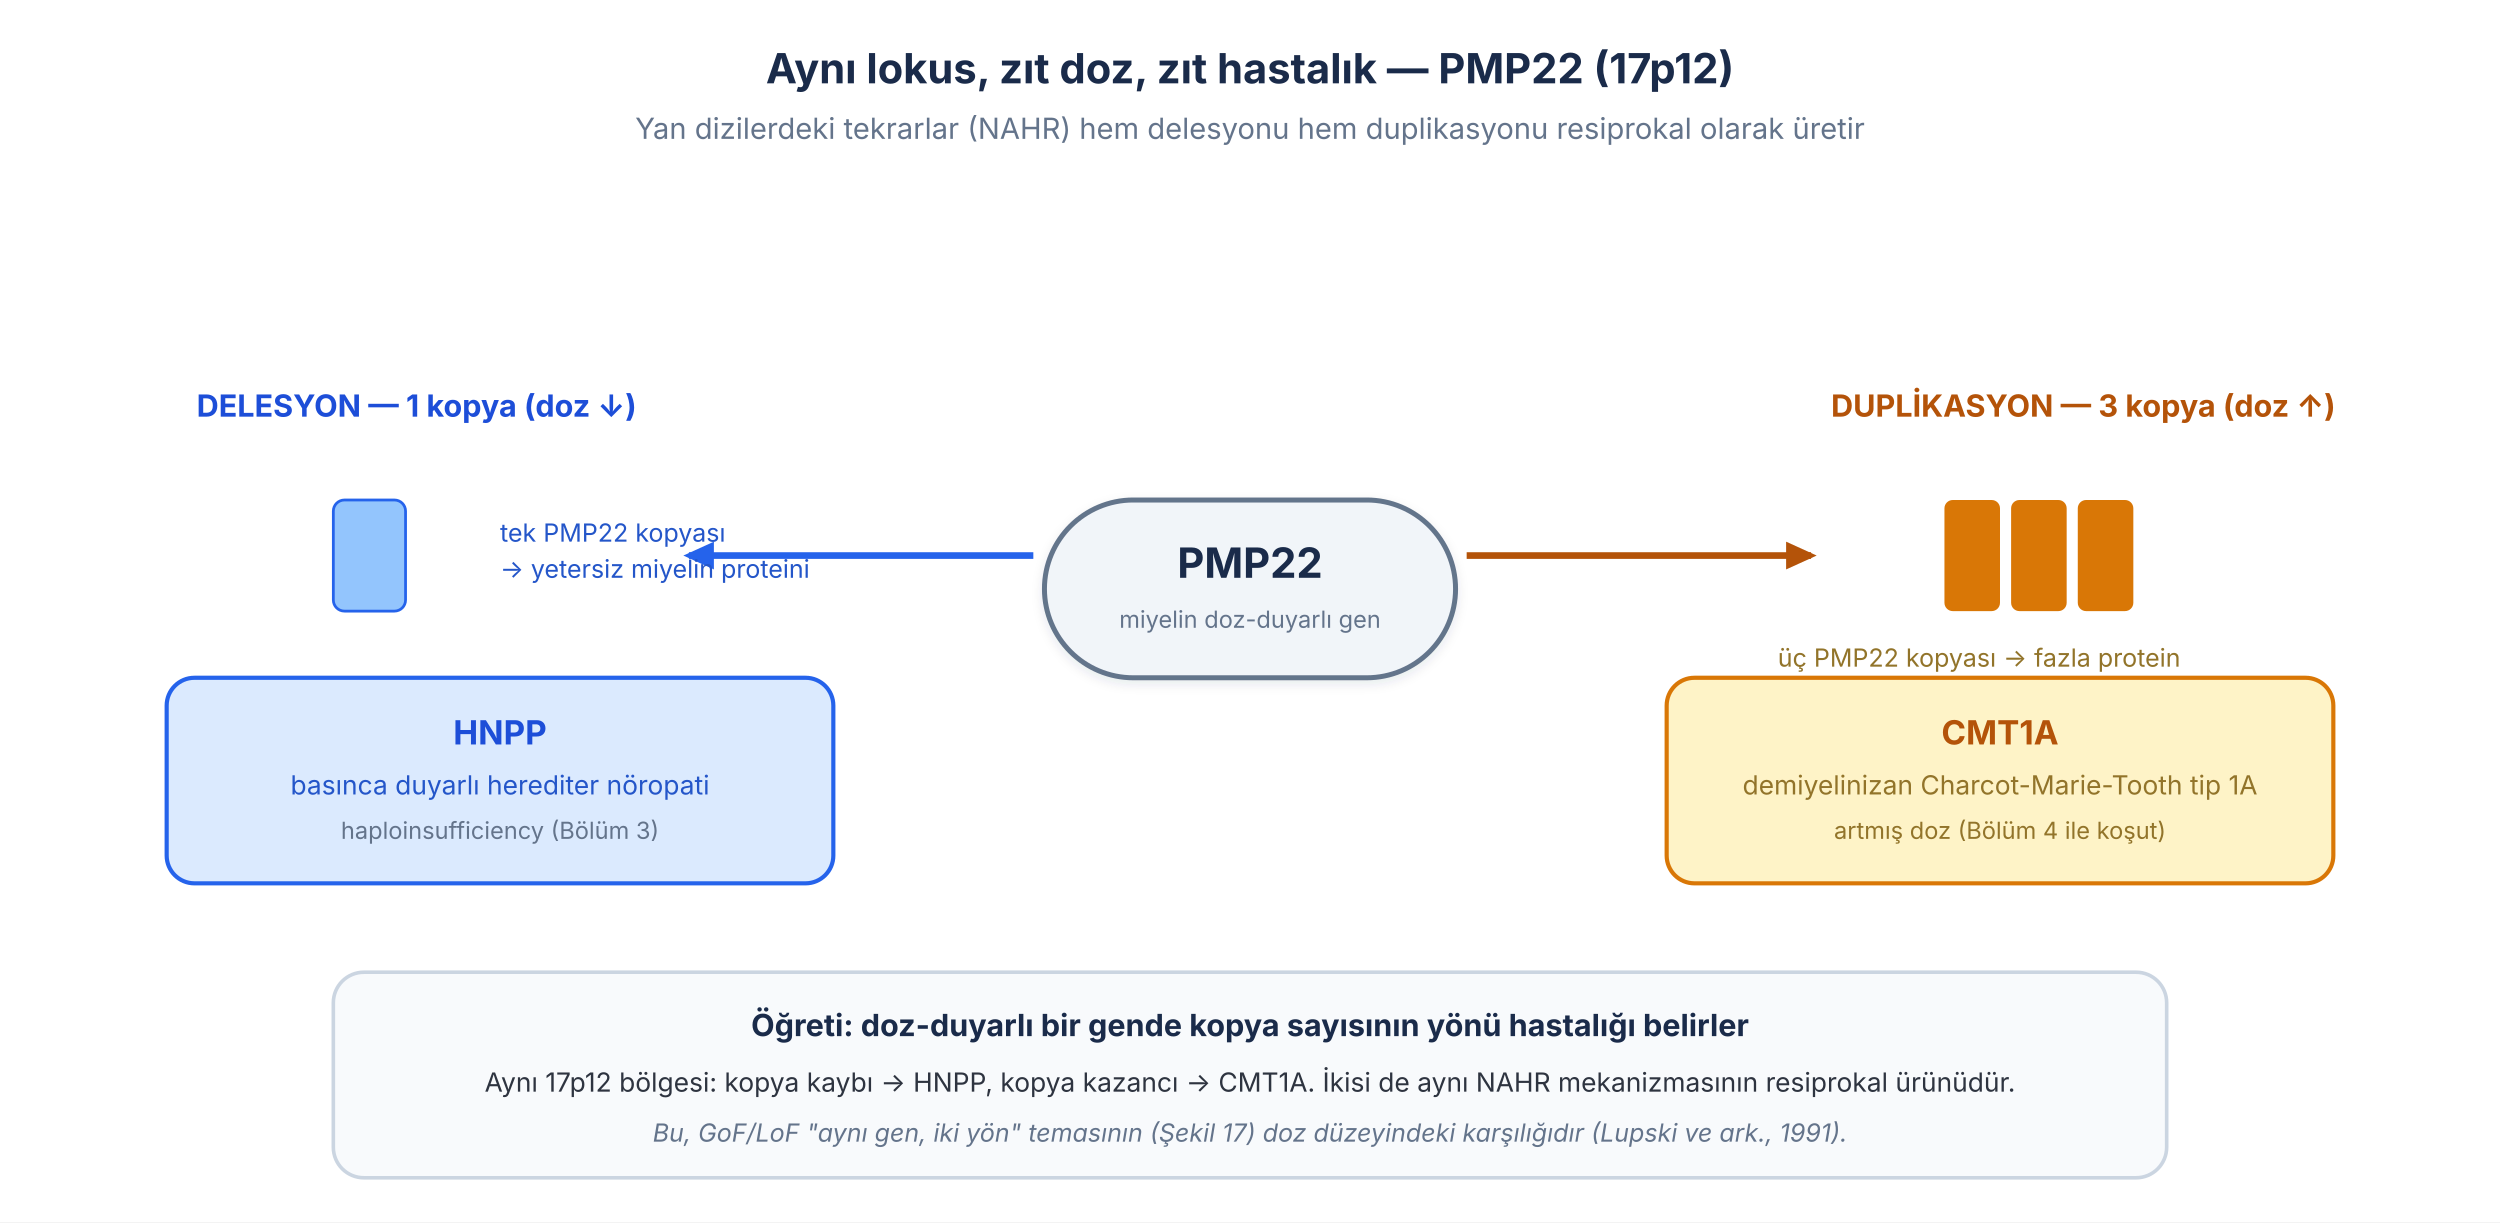
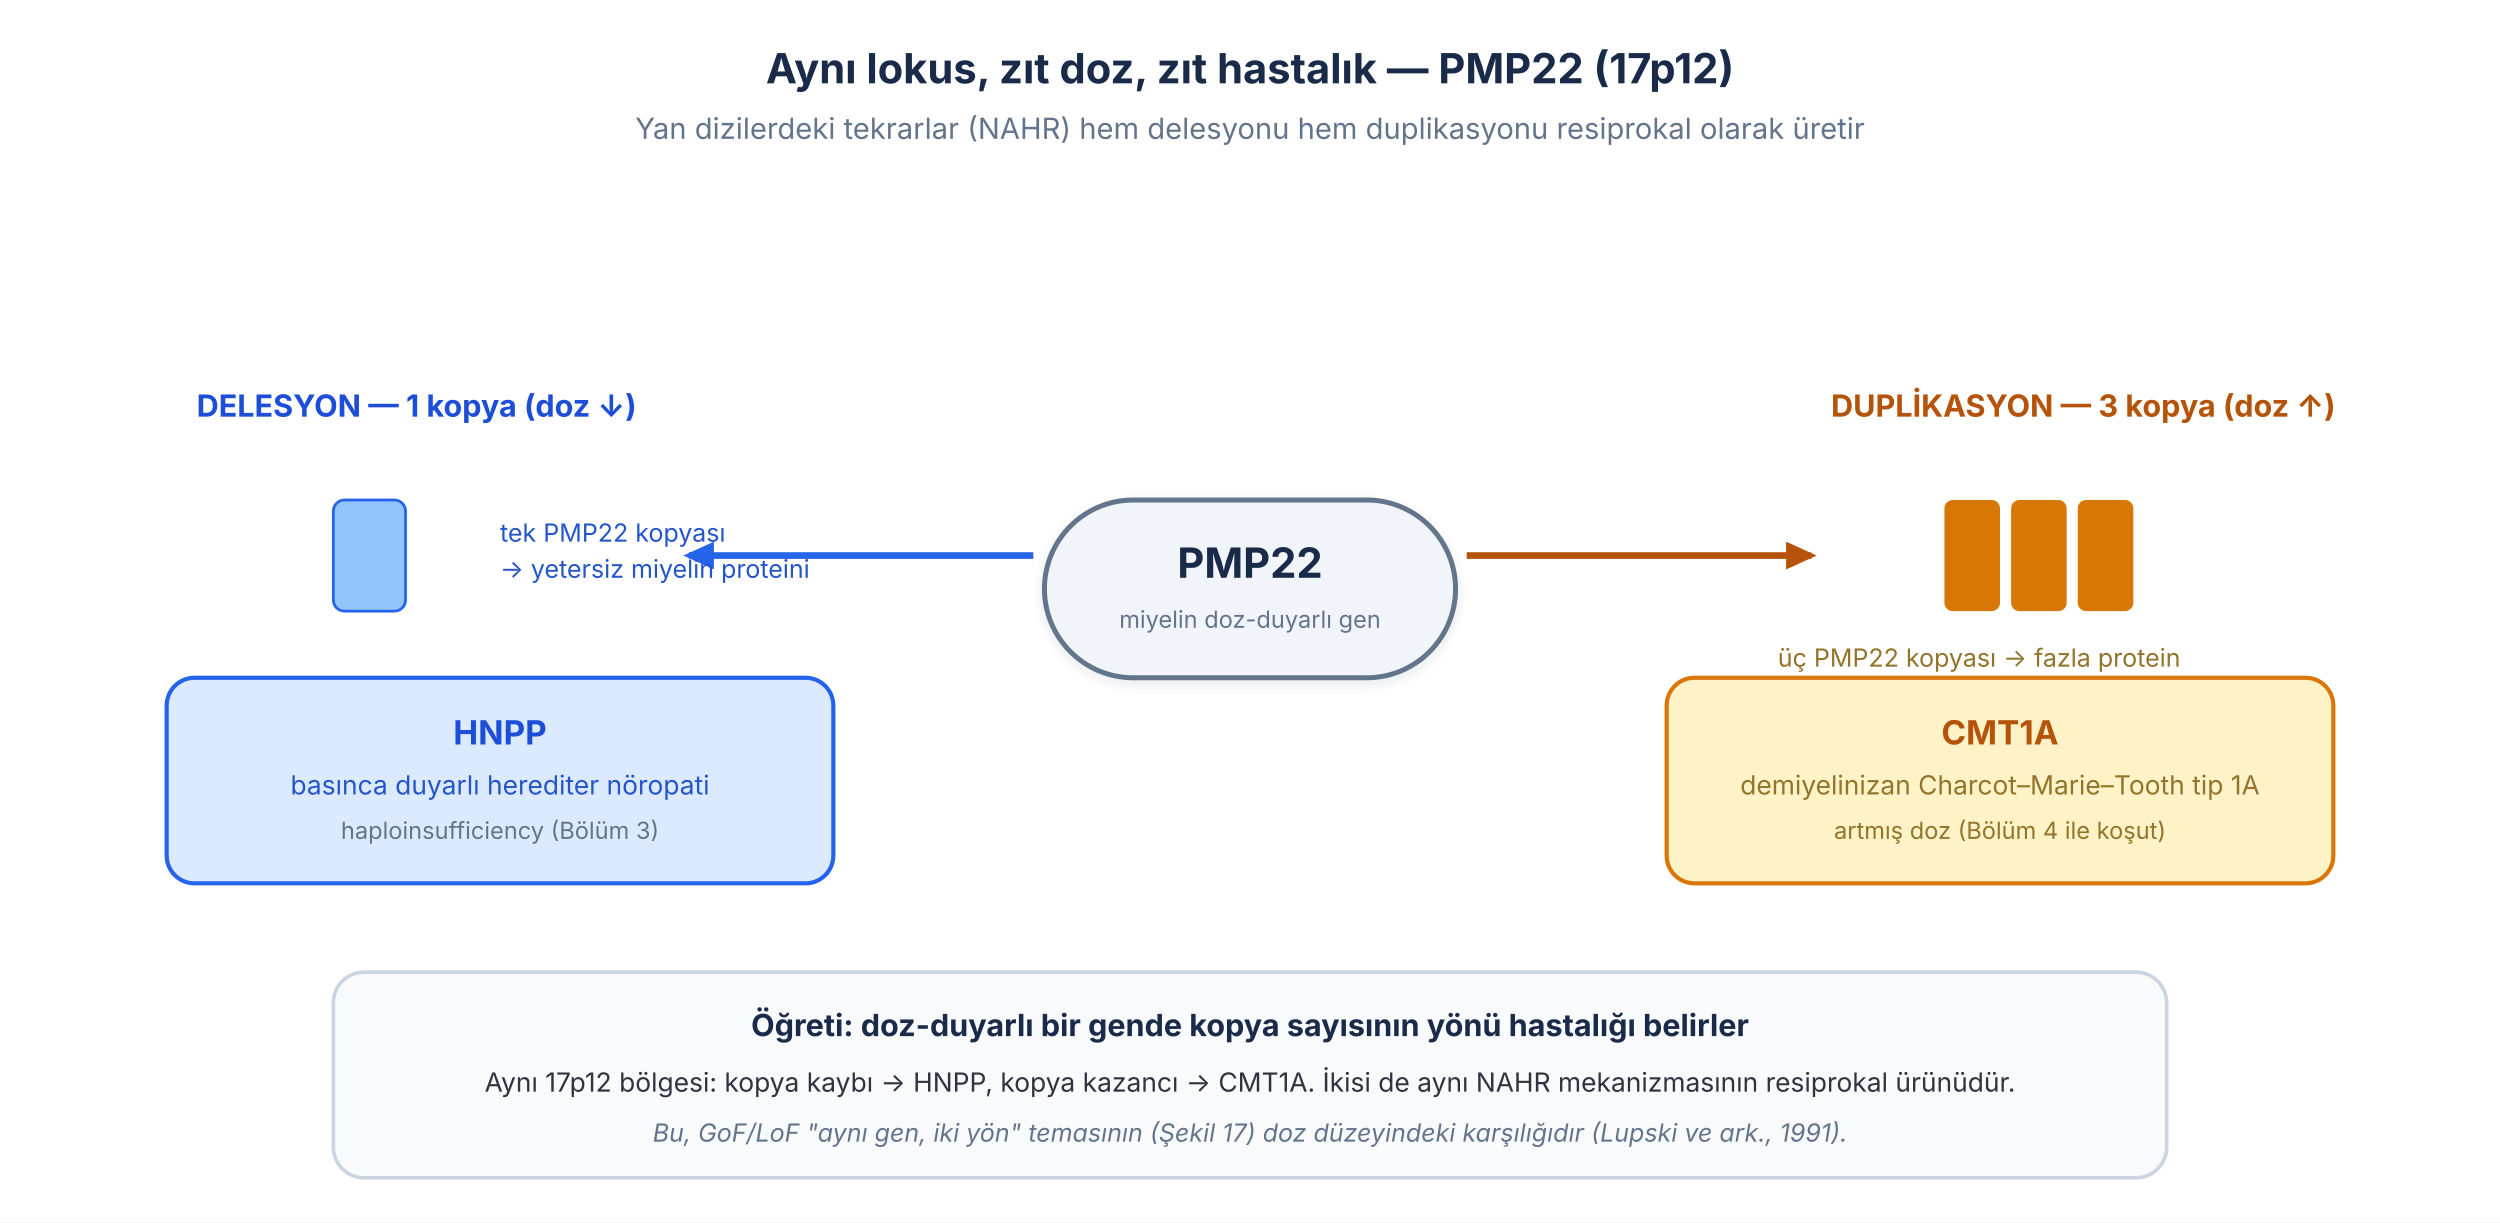
<svg xmlns="http://www.w3.org/2000/svg" viewBox="0 0 900 440" font-family="Inter, 'Source Sans 3', 'Helvetica Neue', Arial, sans-serif">
  <defs>
    <filter id="soft29" x="-20%" y="-20%" width="140%" height="140%">
      <feDropShadow dx="0" dy="1.5" stdDeviation="2" flood-color="#1A2B4A" flood-opacity="0.10" />
    </filter>
    <marker markerUnits="userSpaceOnUse" id="aB29" markerWidth="12" markerHeight="12" refX="9" refY="5" orient="auto">
      <path d="M0,0 L11,5 L0,10 Z" fill="#2563EB" />
    </marker>
    <marker markerUnits="userSpaceOnUse" id="aR29" markerWidth="12" markerHeight="12" refX="9" refY="5" orient="auto">
      <path d="M0,0 L11,5 L0,10 Z" fill="#B45309" />
    </marker>
  </defs>
  <rect x="0" y="0" width="900" height="440" fill="#ffffff" />
  <text x="450" y="30" text-anchor="middle" font-size="15" font-weight="700" fill="#1A2B4A">Aynı lokus, zıt doz, zıt hastalık — PMP22 (17p12)</text>
  <text x="450" y="50" text-anchor="middle" font-size="10.5" fill="#64748B">Yan dizilerdeki tekrarlar (NAHR) hem delesyonu hem duplikasyonu resiprokal olarak üretir</text>
  <rect x="376" y="180" width="148" height="64" rx="32" fill="#F1F5F9" stroke="#64748B" stroke-width="1.8" filter="url(#soft29)" />
  <text x="450" y="208" text-anchor="middle" font-size="15" font-weight="700" fill="#1A2B4A">PMP22</text>
  <text x="450" y="226" text-anchor="middle" font-size="8.5" fill="#64748B">miyelin doz-duyarlı gen</text>
  <text x="150" y="150" text-anchor="middle" font-size="11" font-weight="700" fill="#1D4ED8">DELESYON — 1 kopya (doz ↓)</text>
  <line x1="372" y1="200" x2="248" y2="200" stroke="#2563EB" stroke-width="2.4" marker-end="url(#aB29)" />
  <rect x="120" y="180" width="26" height="40" rx="4" fill="#93C5FD" stroke="#2563EB" />
  <text x="180" y="195" font-size="9" fill="#2456c9">tek PMP22 kopyası</text>
  <text x="180" y="208" font-size="9" fill="#2456c9">→ yetersiz miyelin proteini</text>
  <rect x="60" y="244" width="240" height="74" rx="10" fill="#DBEAFE" stroke="#2563EB" stroke-width="1.5" />
  <text x="180" y="268" text-anchor="middle" font-size="12" font-weight="700" fill="#1D4ED8">HNPP</text>
  <text x="180" y="286" text-anchor="middle" font-size="9.5" fill="#2456c9">basınca duyarlı herediter nöropati</text>
  <text x="180" y="302" text-anchor="middle" font-size="8.5" fill="#64748b">haploinsufficiency (Bölüm 3)</text>
  <text x="750" y="150" text-anchor="middle" font-size="11" font-weight="700" fill="#B45309">DUPLİKASYON — 3 kopya (doz ↑)</text>
  <line x1="528" y1="200" x2="652" y2="200" stroke="#B45309" stroke-width="2.4" marker-end="url(#aR29)" />
  <rect x="700" y="180" width="20" height="40" rx="3" fill="#D97706" />
  <rect x="724" y="180" width="20" height="40" rx="3" fill="#D97706" />
  <rect x="748" y="180" width="20" height="40" rx="3" fill="#D97706" />
  <text x="640" y="240" font-size="9" fill="#92742a">üç PMP22 kopyası → fazla protein</text>
  <rect x="600" y="244" width="240" height="74" rx="10" fill="#FEF3C7" stroke="#D97706" stroke-width="1.5" />
  <text x="720" y="268" text-anchor="middle" font-size="12" font-weight="700" fill="#B45309">CMT1A</text>
-   <text x="720" y="286" text-anchor="middle" font-size="9.5" fill="#92742a">demiyelinizan Charcot-Marie-Tooth tip 1A</text>
+   <text x="720" y="286" text-anchor="middle" font-size="9.5" fill="#92742a">demiyelinizan Charcot–Marie–Tooth tip 1A</text>
  <text x="720" y="302" text-anchor="middle" font-size="8.5" fill="#92742a">artmış doz (Bölüm 4 ile koşut)</text>
  <rect x="120" y="350" width="660" height="74" rx="11" fill="#F8FAFC" stroke="#CBD5E1" stroke-width="1.3" />
  <text x="450" y="373" text-anchor="middle" font-size="11" font-weight="700" fill="#1A2B4A">Öğreti: doz-duyarlı bir gende kopya sayısının yönü hastalığı belirler</text>
  <text x="450" y="393" text-anchor="middle" font-size="9.5" fill="#2E3440">Aynı 17p12 bölgesi: kopya kaybı → HNPP, kopya kazancı → CMT1A. İkisi de aynı NAHR mekanizmasının resiprokal ürünüdür.</text>
  <text x="450" y="411" text-anchor="middle" font-size="9" font-style="italic" fill="#64748b">Bu, GoF/LoF "aynı gen, iki yön" temasının (Şekil 17) doz düzeyindeki karşılığıdır (Lupski ve ark., 1991).</text>
</svg>
